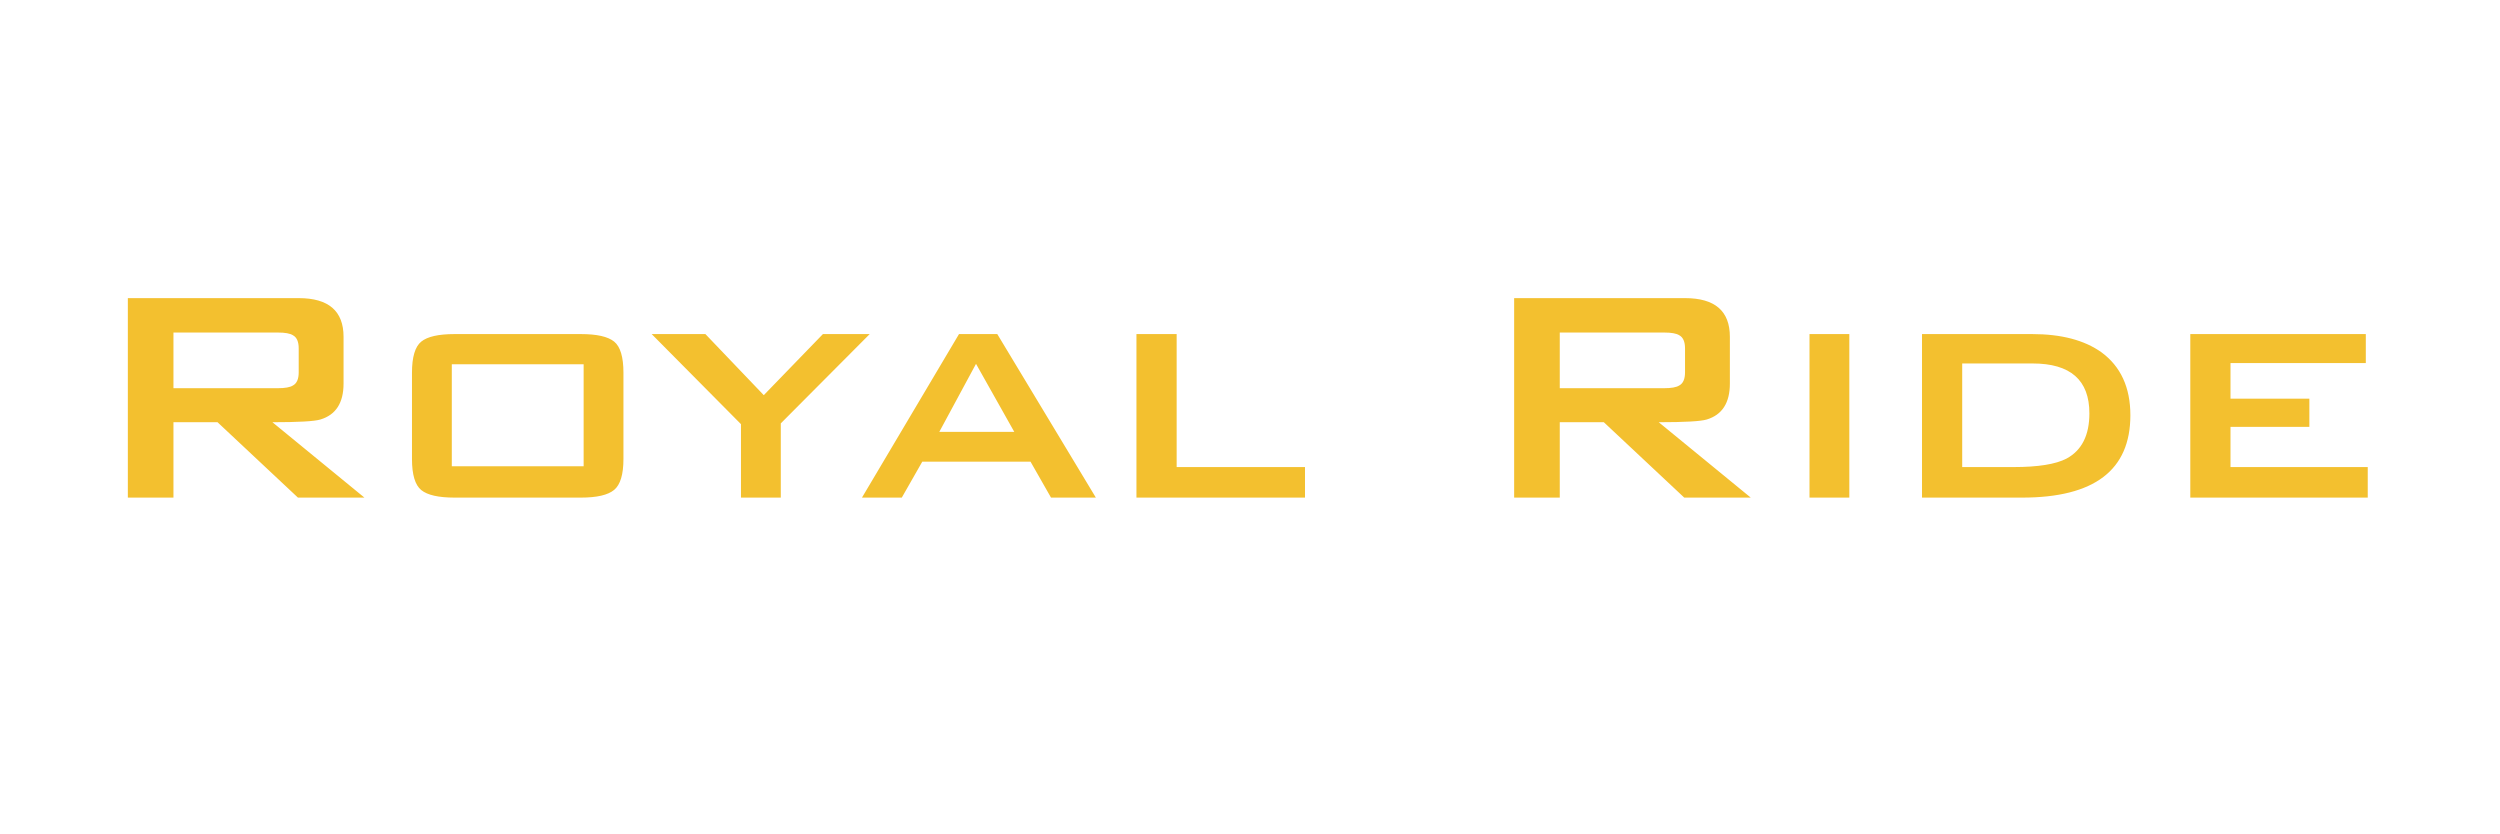
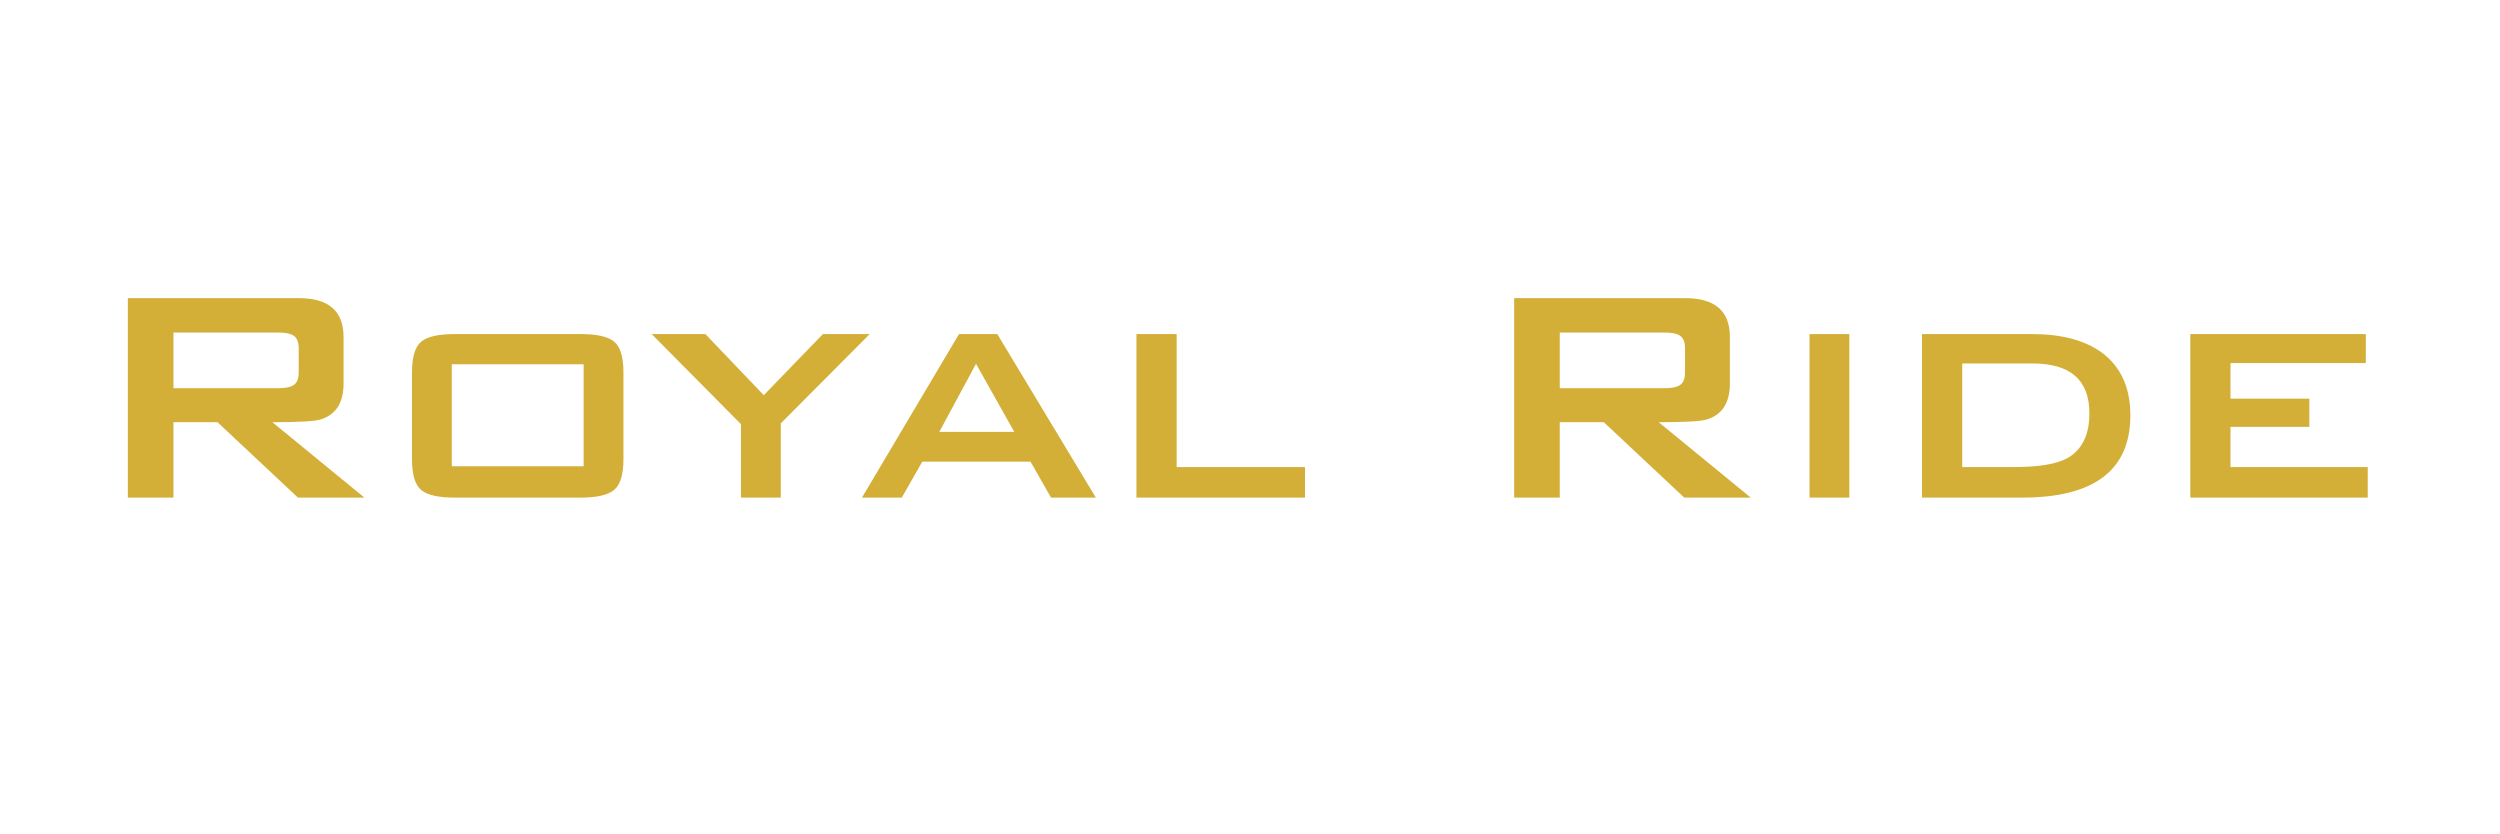
<svg xmlns="http://www.w3.org/2000/svg" xml:space="preserve" width="288px" height="96px" version="1.1" style="shape-rendering:geometricPrecision; text-rendering:geometricPrecision; image-rendering:optimizeQuality; fill-rule:evenodd; clip-rule:evenodd" viewBox="0 0 288 96">
  <defs>
    <style type="text/css">
   
-     .fil0 {fill:#F3C02F;fill-rule:nonzero}
+     .fil0 {fill:#D4AF37;fill-rule:nonzero}
   
  </style>
  </defs>
  <g id="Capa_x0020_1">
    <path class="fil0" d="M41.982 57.324l-7.66 0 -9.263 -8.684 -5.077 0 0 8.684 -5.255 0 0 -22.98 19.684 0c3.444,0 5.166,1.485 5.166,4.454l0 5.388c0,2.227 -0.891,3.608 -2.672,4.142 -0.683,0.208 -2.523,0.312 -5.522,0.312l10.599 8.684zm-7.571 -14.429l0 -2.761c0,-0.772 -0.223,-1.277 -0.668,-1.514 -0.326,-0.208 -0.905,-0.312 -1.737,-0.312l-12.024 0 0 6.413 12.024 0c0.832,0 1.411,-0.104 1.737,-0.312 0.445,-0.237 0.668,-0.742 0.668,-1.514zm37.41 9.976c0,1.781 -0.357,2.969 -1.069,3.563 -0.713,0.593 -1.99,0.89 -3.83,0.89l-14.563 0c-1.841,0 -3.118,-0.289 -3.83,-0.868 -0.713,-0.579 -1.069,-1.774 -1.069,-3.585l0 -9.931c0,-1.812 0.356,-3.007 1.069,-3.586 0.712,-0.578 1.989,-0.868 3.83,-0.868l14.563 0c1.84,0 3.117,0.29 3.83,0.868 0.712,0.579 1.069,1.774 1.069,3.586l0 9.931zm-4.587 0.846l0 -11.757 -15.187 0 0 11.757 15.187 0zm32.956 -15.231l-10.243 10.288 0 8.55 -4.587 0 0 -8.461 -10.288 -10.377 6.19 0 6.725 7.037 6.814 -7.037 5.389 0zm26.053 18.838l-5.166 0 -2.361 -4.141 -12.469 0 -2.361 4.141 -4.587 0 11.178 -18.838 4.41 0 11.356 18.838zm-9.397 -7.571l-4.409 -7.838 -4.231 7.838 8.64 0zm33.49 7.571l-19.417 0 0 -18.838 4.632 0 0 15.32 14.785 0 0 3.518zm51.35 0l-7.661 0 -9.263 -8.684 -5.077 0 0 8.684 -5.255 0 0 -22.98 19.685 0c3.444,0 5.166,1.485 5.166,4.454l0 5.388c0,2.227 -0.891,3.608 -2.672,4.142 -0.683,0.208 -2.524,0.312 -5.523,0.312l10.6 8.684zm-7.571 -14.429l0 -2.761c0,-0.772 -0.223,-1.277 -0.668,-1.514 -0.327,-0.208 -0.906,-0.312 -1.737,-0.312l-12.025 0 0 6.413 12.025 0c0.831,0 1.41,-0.104 1.737,-0.312 0.445,-0.237 0.668,-0.742 0.668,-1.514zm18.927 14.429l-4.587 0 0 -18.838 4.587 0 0 18.838zm32.377 -9.485c0,6.324 -4.156,9.485 -12.47,9.485l-11.534 0 0 -18.838 12.692 0c3.355,0 6.012,0.698 7.972,2.093 2.227,1.633 3.34,4.053 3.34,7.26zm-4.721 -0.223c0,-3.83 -2.182,-5.745 -6.546,-5.745l-8.106 0 0 11.935 5.924 0c2.82,0 4.854,-0.326 6.101,-0.98 1.752,-0.95 2.627,-2.686 2.627,-5.21zm32.066 9.708l-20.442 0 0 -18.838 20.219 0 0 3.34 -15.587 0 0 4.098 9.085 0 0 3.251 -9.085 0 0 4.631 15.81 0 0 3.518z" />
  </g>
</svg>
